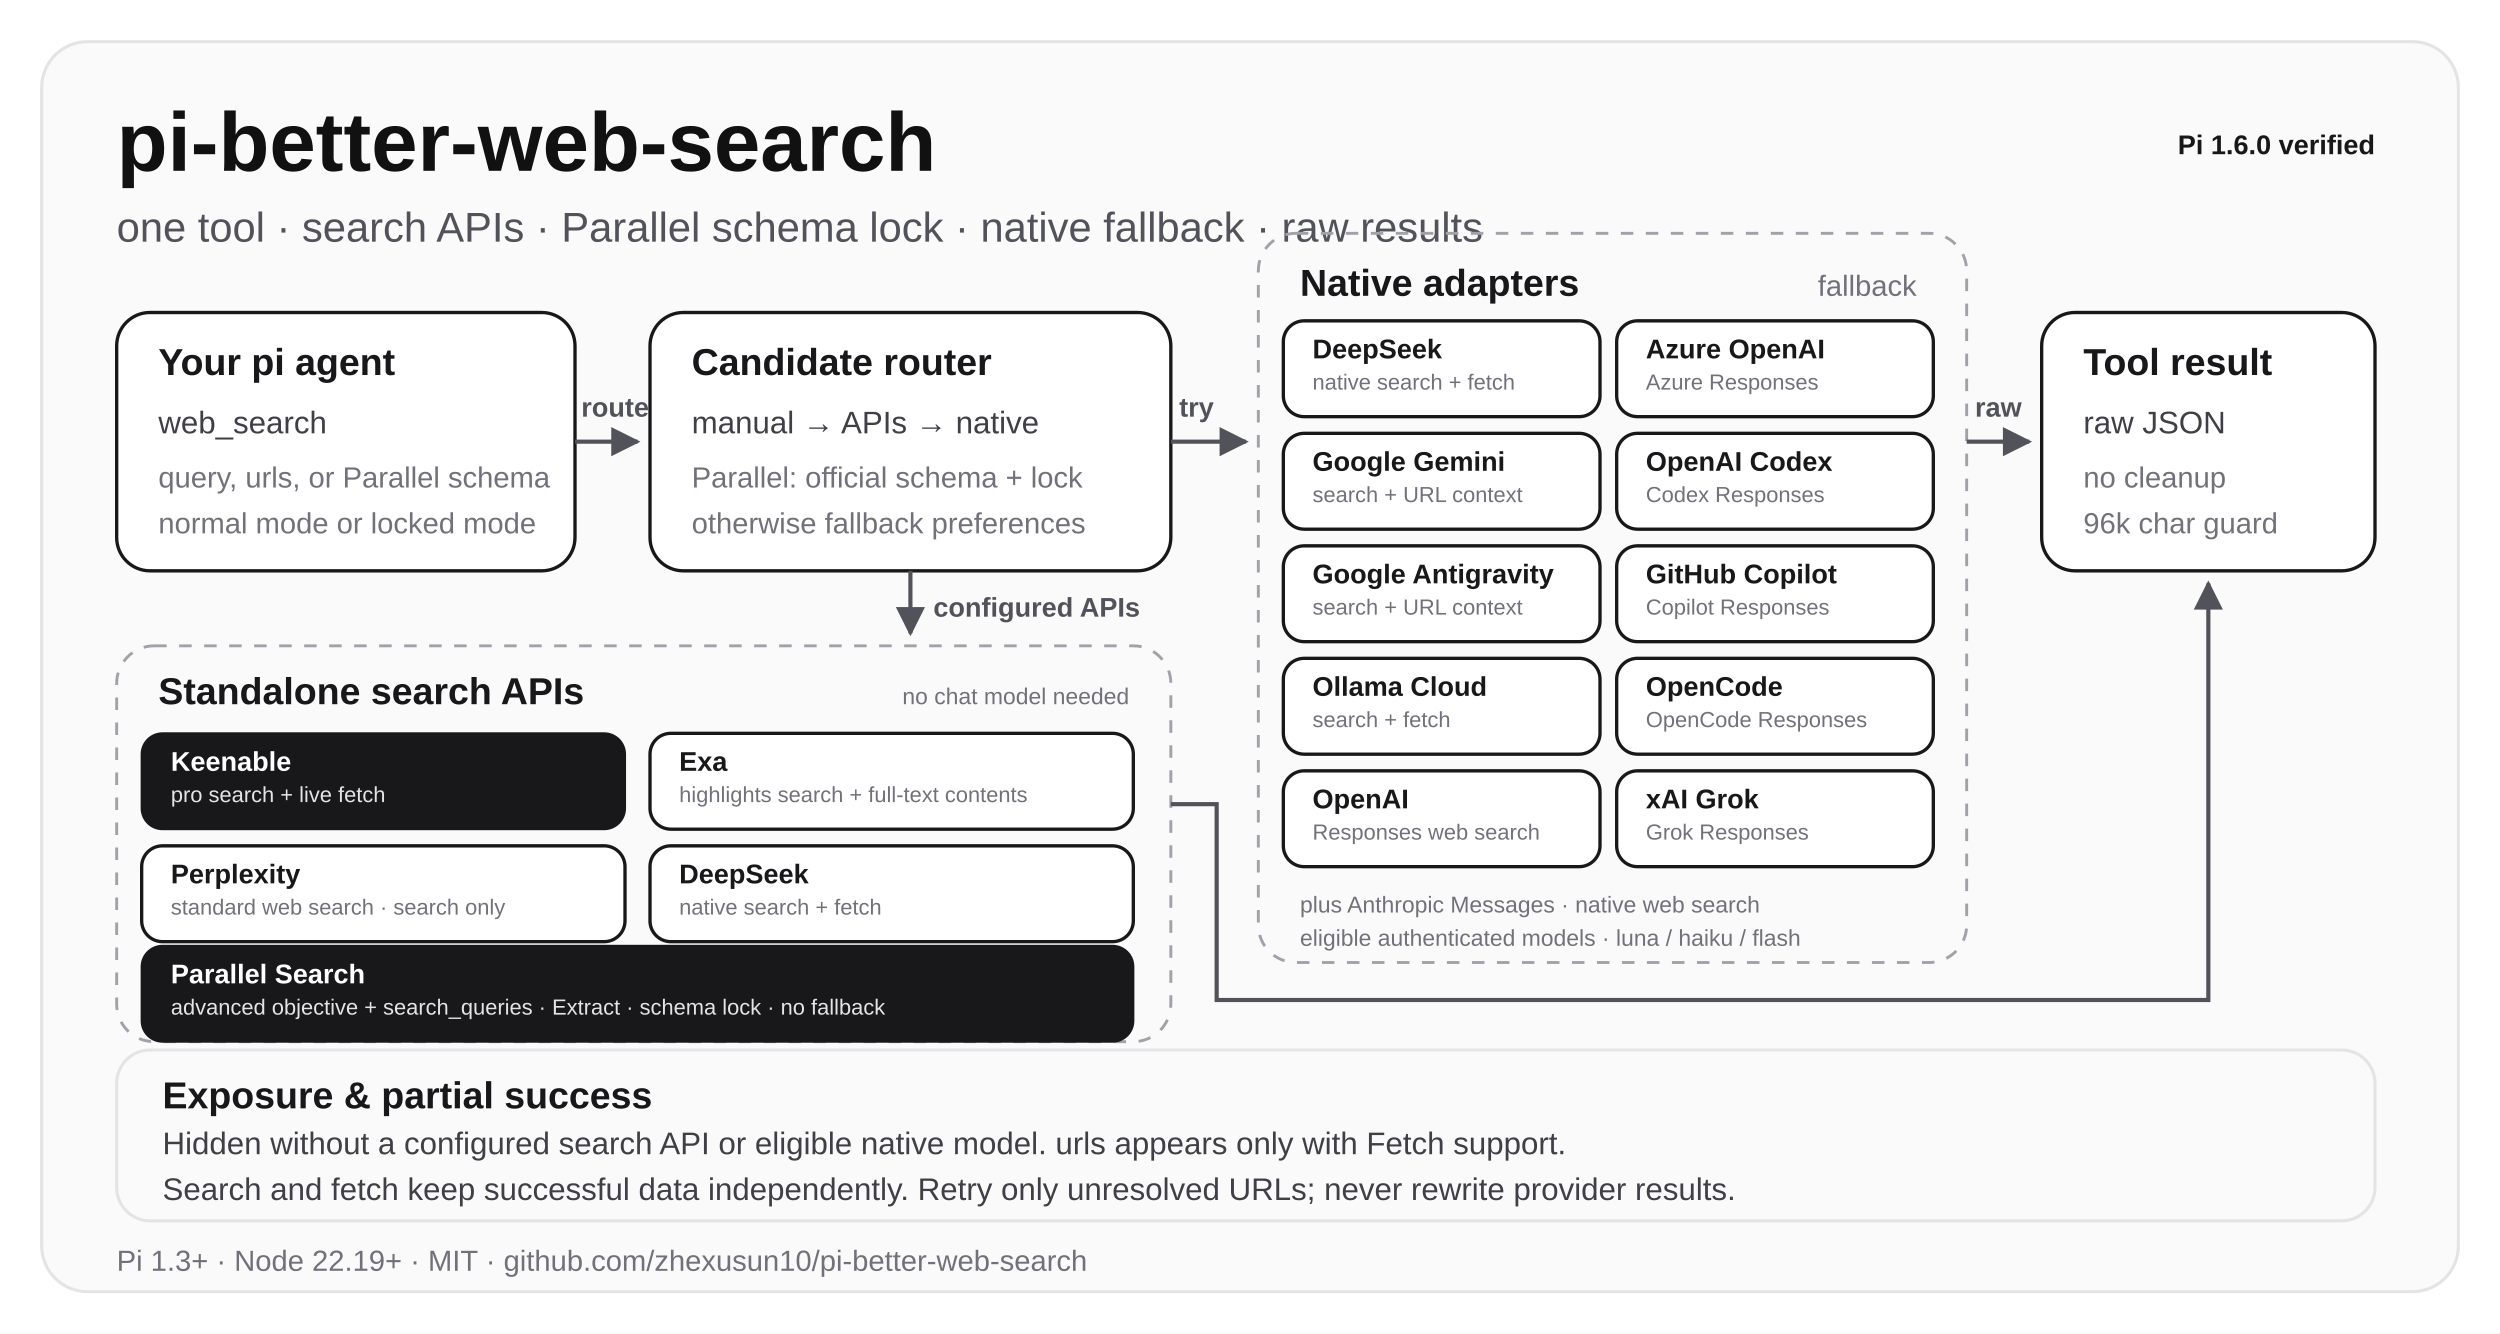
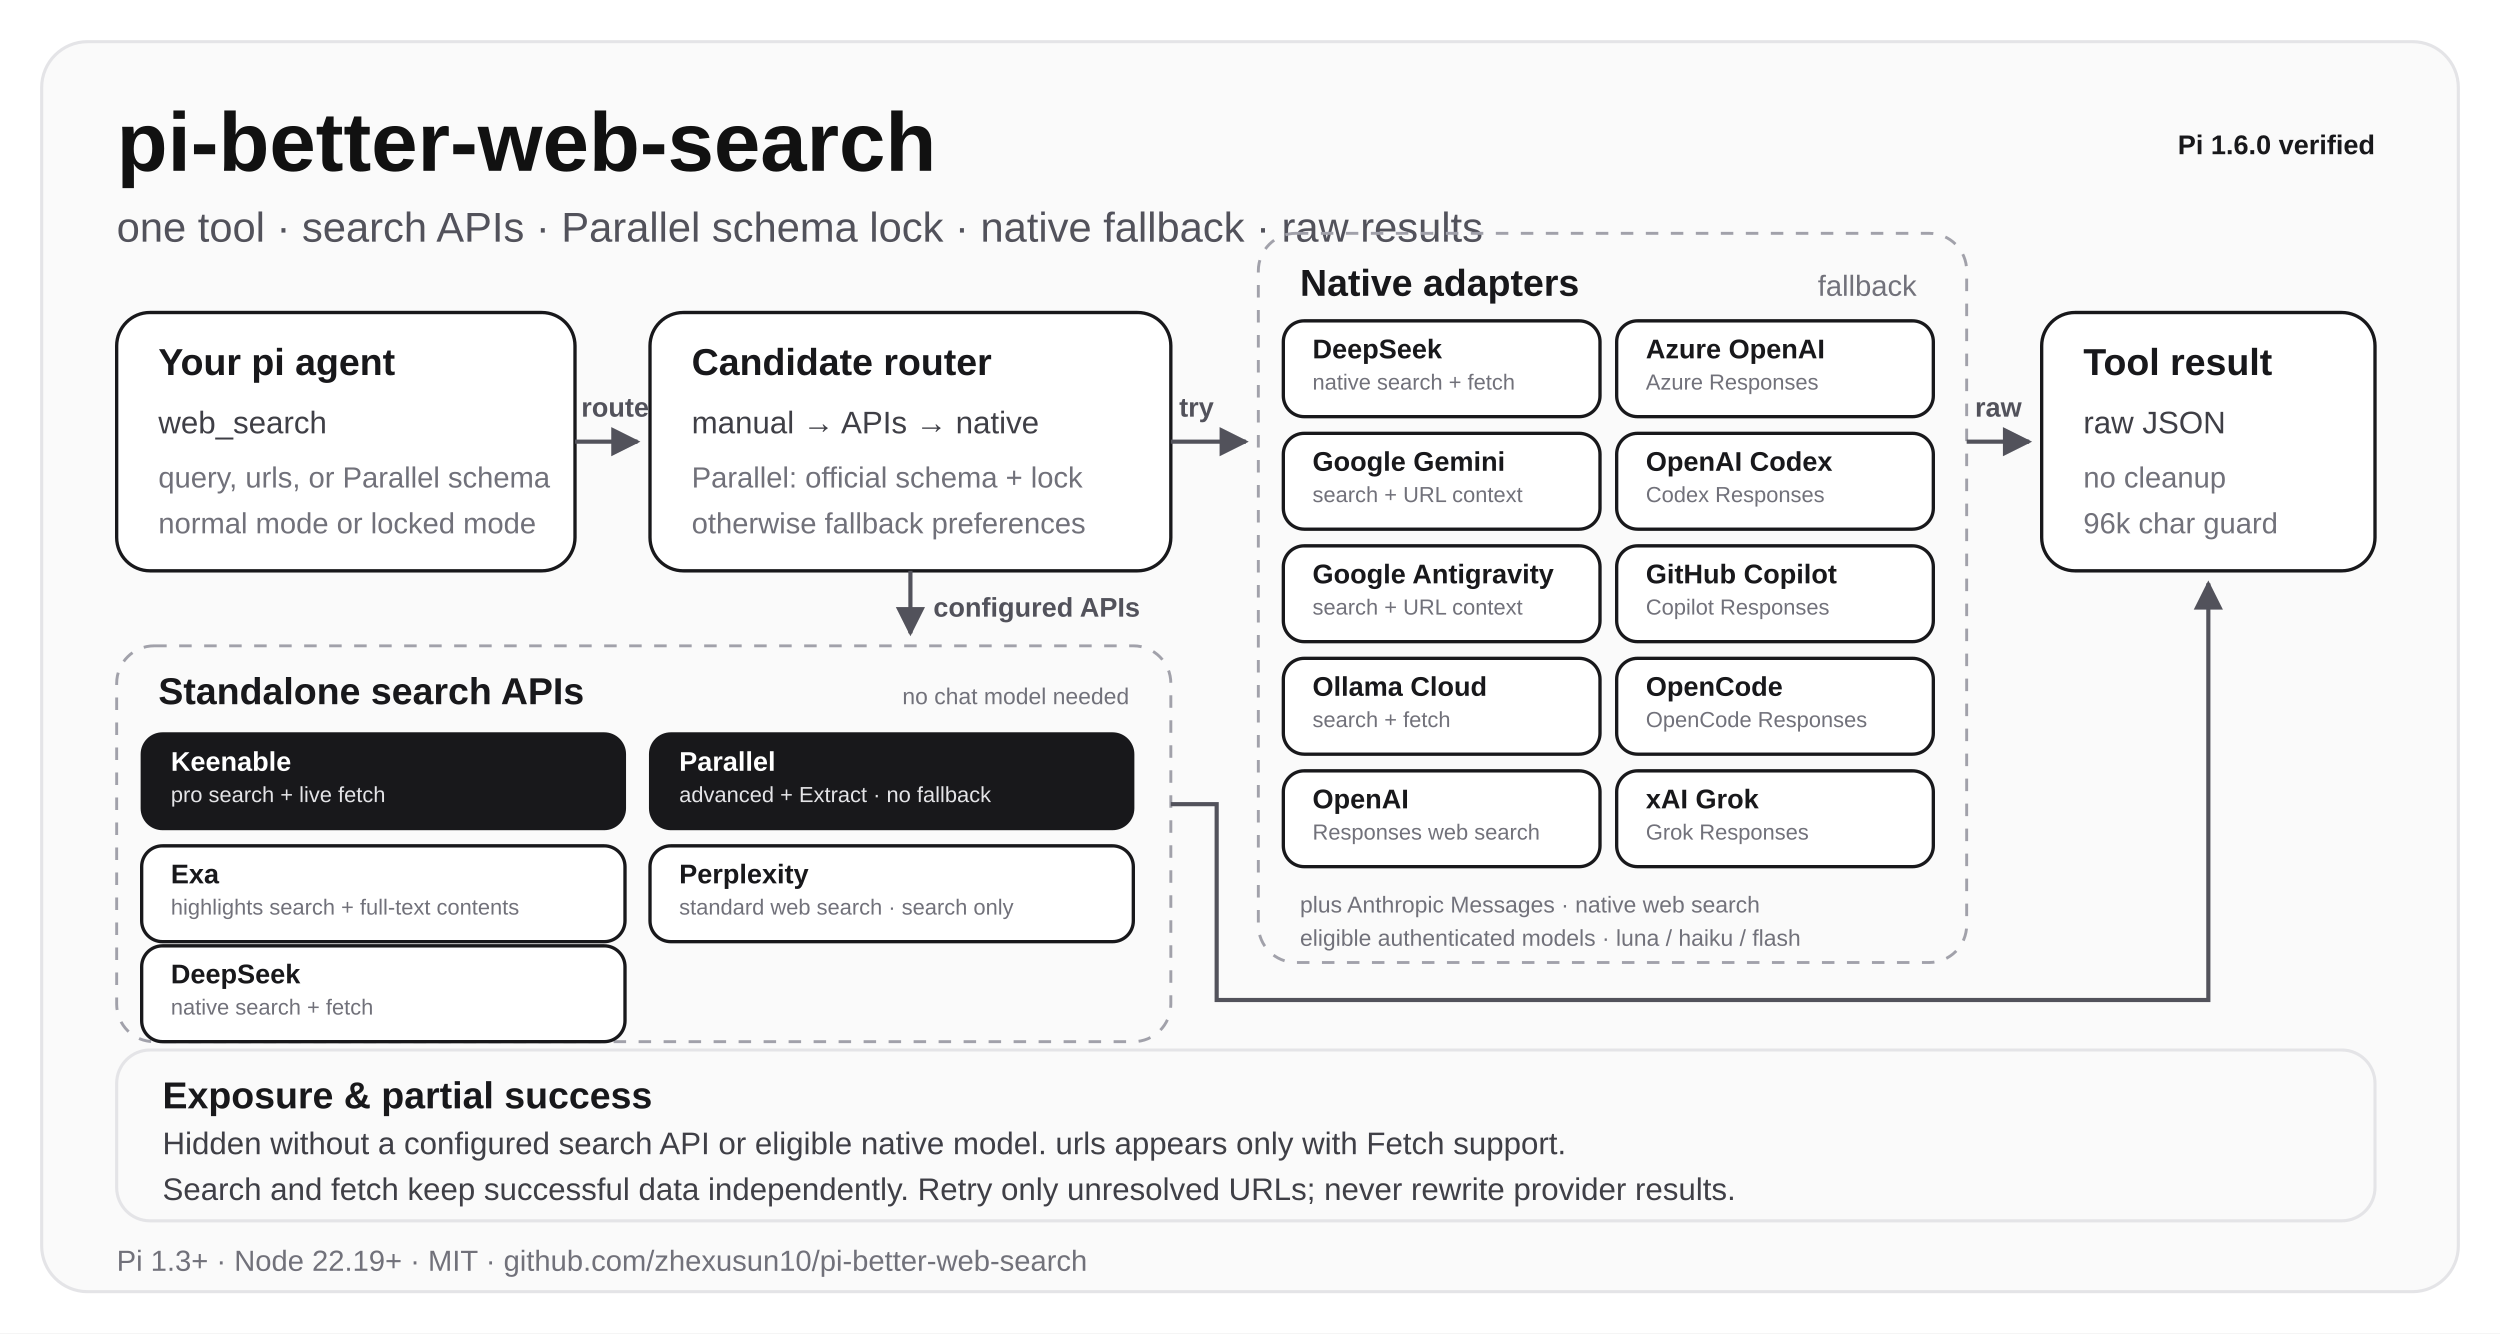
<svg xmlns="http://www.w3.org/2000/svg" width="1200" height="640" viewBox="0 0 1200 640" role="img" aria-labelledby="title desc">
  <defs>
    <marker id="arrow" viewBox="0 0 10 10" refX="9" refY="5" markerWidth="7" markerHeight="7" orient="auto-start-reverse">
      <path d="M 0 0 L 10 5 L 0 10 z" fill="#52525b" />
    </marker>
    <style>
      .bg { fill: #ffffff; }
      .panel { fill: #fafafa; stroke: #e4e4e7; stroke-width: 1.5; }
      .box { fill: #ffffff; stroke: #18181b; stroke-width: 1.6; }
      .accent { fill: #18181b; stroke: #18181b; }
      .dash { fill: none; stroke: #a1a1aa; stroke-width: 1.4; stroke-dasharray: 6 6; }
      .title { font: 700 40px Arial, Helvetica, sans-serif; fill: #111111; }
      .subtitle { font: 400 20px Arial, Helvetica, sans-serif; fill: #52525b; }
      .h { font: 700 18px Arial, Helvetica, sans-serif; fill: #18181b; }
      .t { font: 400 15px Arial, Helvetica, sans-serif; fill: #3f3f46; }
      .muted { font: 400 14px Arial, Helvetica, sans-serif; fill: #71717a; }
      .p { font: 700 13px Arial, Helvetica, sans-serif; fill: #18181b; }
      .d { font: 400 10.5px Arial, Helvetica, sans-serif; fill: #71717a; }
      .inv-p { font: 700 13px Arial, Helvetica, sans-serif; fill: #ffffff; }
      .inv-d { font: 400 10.5px Arial, Helvetica, sans-serif; fill: #e4e4e7; }
      .note { font: 400 11px Arial, Helvetica, sans-serif; fill: #71717a; }
      .arrow { stroke: #52525b; stroke-width: 2; fill: none; marker-end: url(#arrow); }
      .label { font: 600 13px Arial, Helvetica, sans-serif; fill: #52525b; }
      .footer { font: 400 14px Arial, Helvetica, sans-serif; fill: #71717a; }
    </style>
  </defs>
  <rect class="bg" x="0" y="0" width="1200" height="640" />
  <rect class="panel" x="20" y="20" width="1160" height="600" rx="22" />
  <text class="title" x="56" y="82">pi-better-web-search</text>
  <text class="subtitle" x="56" y="116">one tool · search APIs · Parallel schema lock · native fallback · raw results</text>
  <text class="p" x="1140" y="74" text-anchor="end">Pi 1.6.0 verified</text>
  <rect class="box" x="56" y="150" width="220" height="124" rx="16" />
  <text class="h" x="76" y="180">Your pi agent</text>
  <text class="t" x="76" y="208">web_search</text>
  <text class="muted" x="76" y="234">query, urls, or Parallel schema</text>
  <text class="muted" x="76" y="256">normal mode or locked mode</text>
  <path class="arrow" d="M 276 212 L 306 212" />
  <text class="label" x="279" y="200">route</text>
  <rect class="box" x="312" y="150" width="250" height="124" rx="16" />
  <text class="h" x="332" y="180">Candidate router</text>
  <text class="t" x="332" y="208">manual → APIs → native</text>
  <text class="muted" x="332" y="234">Parallel: official schema + lock</text>
  <text class="muted" x="332" y="256">otherwise fallback preferences</text>
  <path class="arrow" d="M 562 212 L 598 212" />
  <text class="label" x="566" y="200">try</text>
  <path class="arrow" d="M 437 274 L 437 304" />
  <text class="label" x="448" y="296">configured APIs</text>
  <rect class="dash" x="56" y="310" width="506" height="190" rx="18" />
  <text class="h" x="76" y="338">Standalone search APIs</text>
  <text class="note" x="542" y="338" text-anchor="end">no chat model needed</text>
  <rect class="accent" x="68" y="352" width="232" height="46" rx="10" />
  <text class="inv-p" x="82" y="370">Keenable</text>
  <text class="inv-d" x="82" y="385">pro search + live fetch</text>
-   <rect class="box" x="312" y="352" width="232" height="46" rx="10" />
-   <text class="p" x="326" y="370">Exa</text>
-   <text class="d" x="326" y="385">highlights search + full-text contents</text>
+   <rect class="accent" x="312" y="352" width="232" height="46" rx="10" />
+   <text class="inv-p" x="326" y="370">Parallel</text>
+   <text class="inv-d" x="326" y="385">advanced + Extract · no fallback</text>
  <rect class="box" x="68" y="406" width="232" height="46" rx="10" />
-   <text class="p" x="82" y="424">Perplexity</text>
-   <text class="d" x="82" y="439">standard web search · search only</text>
+   <text class="p" x="82" y="424">Exa</text>
+   <text class="d" x="82" y="439">highlights search + full-text contents</text>
  <rect class="box" x="312" y="406" width="232" height="46" rx="10" />
-   <text class="p" x="326" y="424">DeepSeek</text>
-   <text class="d" x="326" y="439">native search + fetch</text>
-   <rect class="accent" x="68" y="454" width="476" height="46" rx="10" />
-   <text class="inv-p" x="82" y="472">Parallel Search</text>
-   <text class="inv-d" x="82" y="487">advanced objective + search_queries · Extract · schema lock · no fallback</text>
+   <text class="p" x="326" y="424">Perplexity</text>
+   <text class="d" x="326" y="439">standard web search · search only</text>
+   <rect class="box" x="68" y="454" width="232" height="46" rx="10" />
+   <text class="p" x="82" y="472">DeepSeek</text>
+   <text class="d" x="82" y="487">native search + fetch</text>
  <rect class="dash" x="604" y="112" width="340" height="350" rx="18" />
  <text class="h" x="624" y="142">Native adapters</text>
  <text class="muted" x="920" y="142" text-anchor="end">fallback</text>
  <rect class="box" x="616" y="154" width="152" height="46" rx="10" />
  <text class="p" x="630" y="172">DeepSeek</text>
  <text class="d" x="630" y="187">native search + fetch</text>
  <rect class="box" x="616" y="208" width="152" height="46" rx="10" />
  <text class="p" x="630" y="226">Google Gemini</text>
  <text class="d" x="630" y="241">search + URL context</text>
  <rect class="box" x="616" y="262" width="152" height="46" rx="10" />
  <text class="p" x="630" y="280">Google Antigravity</text>
  <text class="d" x="630" y="295">search + URL context</text>
  <rect class="box" x="616" y="316" width="152" height="46" rx="10" />
  <text class="p" x="630" y="334">Ollama Cloud</text>
  <text class="d" x="630" y="349">search + fetch</text>
  <rect class="box" x="616" y="370" width="152" height="46" rx="10" />
  <text class="p" x="630" y="388">OpenAI</text>
  <text class="d" x="630" y="403">Responses web search</text>
  <rect class="box" x="776" y="154" width="152" height="46" rx="10" />
  <text class="p" x="790" y="172">Azure OpenAI</text>
  <text class="d" x="790" y="187">Azure Responses</text>
  <rect class="box" x="776" y="208" width="152" height="46" rx="10" />
  <text class="p" x="790" y="226">OpenAI Codex</text>
  <text class="d" x="790" y="241">Codex Responses</text>
  <rect class="box" x="776" y="262" width="152" height="46" rx="10" />
  <text class="p" x="790" y="280">GitHub Copilot</text>
  <text class="d" x="790" y="295">Copilot Responses</text>
  <rect class="box" x="776" y="316" width="152" height="46" rx="10" />
  <text class="p" x="790" y="334">OpenCode</text>
  <text class="d" x="790" y="349">OpenCode Responses</text>
  <rect class="box" x="776" y="370" width="152" height="46" rx="10" />
  <text class="p" x="790" y="388">xAI Grok</text>
  <text class="d" x="790" y="403">Grok Responses</text>
  <text class="note" x="624" y="438">plus Anthropic Messages · native web search</text>
  <text class="note" x="624" y="454">eligible authenticated models · luna / haiku / flash</text>
  <path class="arrow" d="M 944 212 L 974 212" />
  <text class="label" x="948" y="200">raw</text>
  <path class="arrow" d="M 562 386 L 584 386 L 584 480 L 1060 480 L 1060 280" />
  <rect class="box" x="980" y="150" width="160" height="124" rx="16" />
  <text class="h" x="1000" y="180">Tool result</text>
  <text class="t" x="1000" y="208">raw JSON</text>
  <text class="muted" x="1000" y="234">no cleanup</text>
  <text class="muted" x="1000" y="256">96k char guard</text>
  <rect class="panel" x="56" y="504" width="1084" height="82" rx="16" />
  <text class="h" x="78" y="532">Exposure &amp; partial success</text>
  <text class="t" x="78" y="554">Hidden without a configured search API or eligible native model. urls appears only with Fetch support.</text>
  <text class="t" x="78" y="576">Search and fetch keep successful data independently. Retry only unresolved URLs; never rewrite provider results.</text>
  <text class="footer" x="56" y="610">Pi 1.3+ · Node 22.19+ · MIT · github.com/zhexusun10/pi-better-web-search</text>
</svg>
